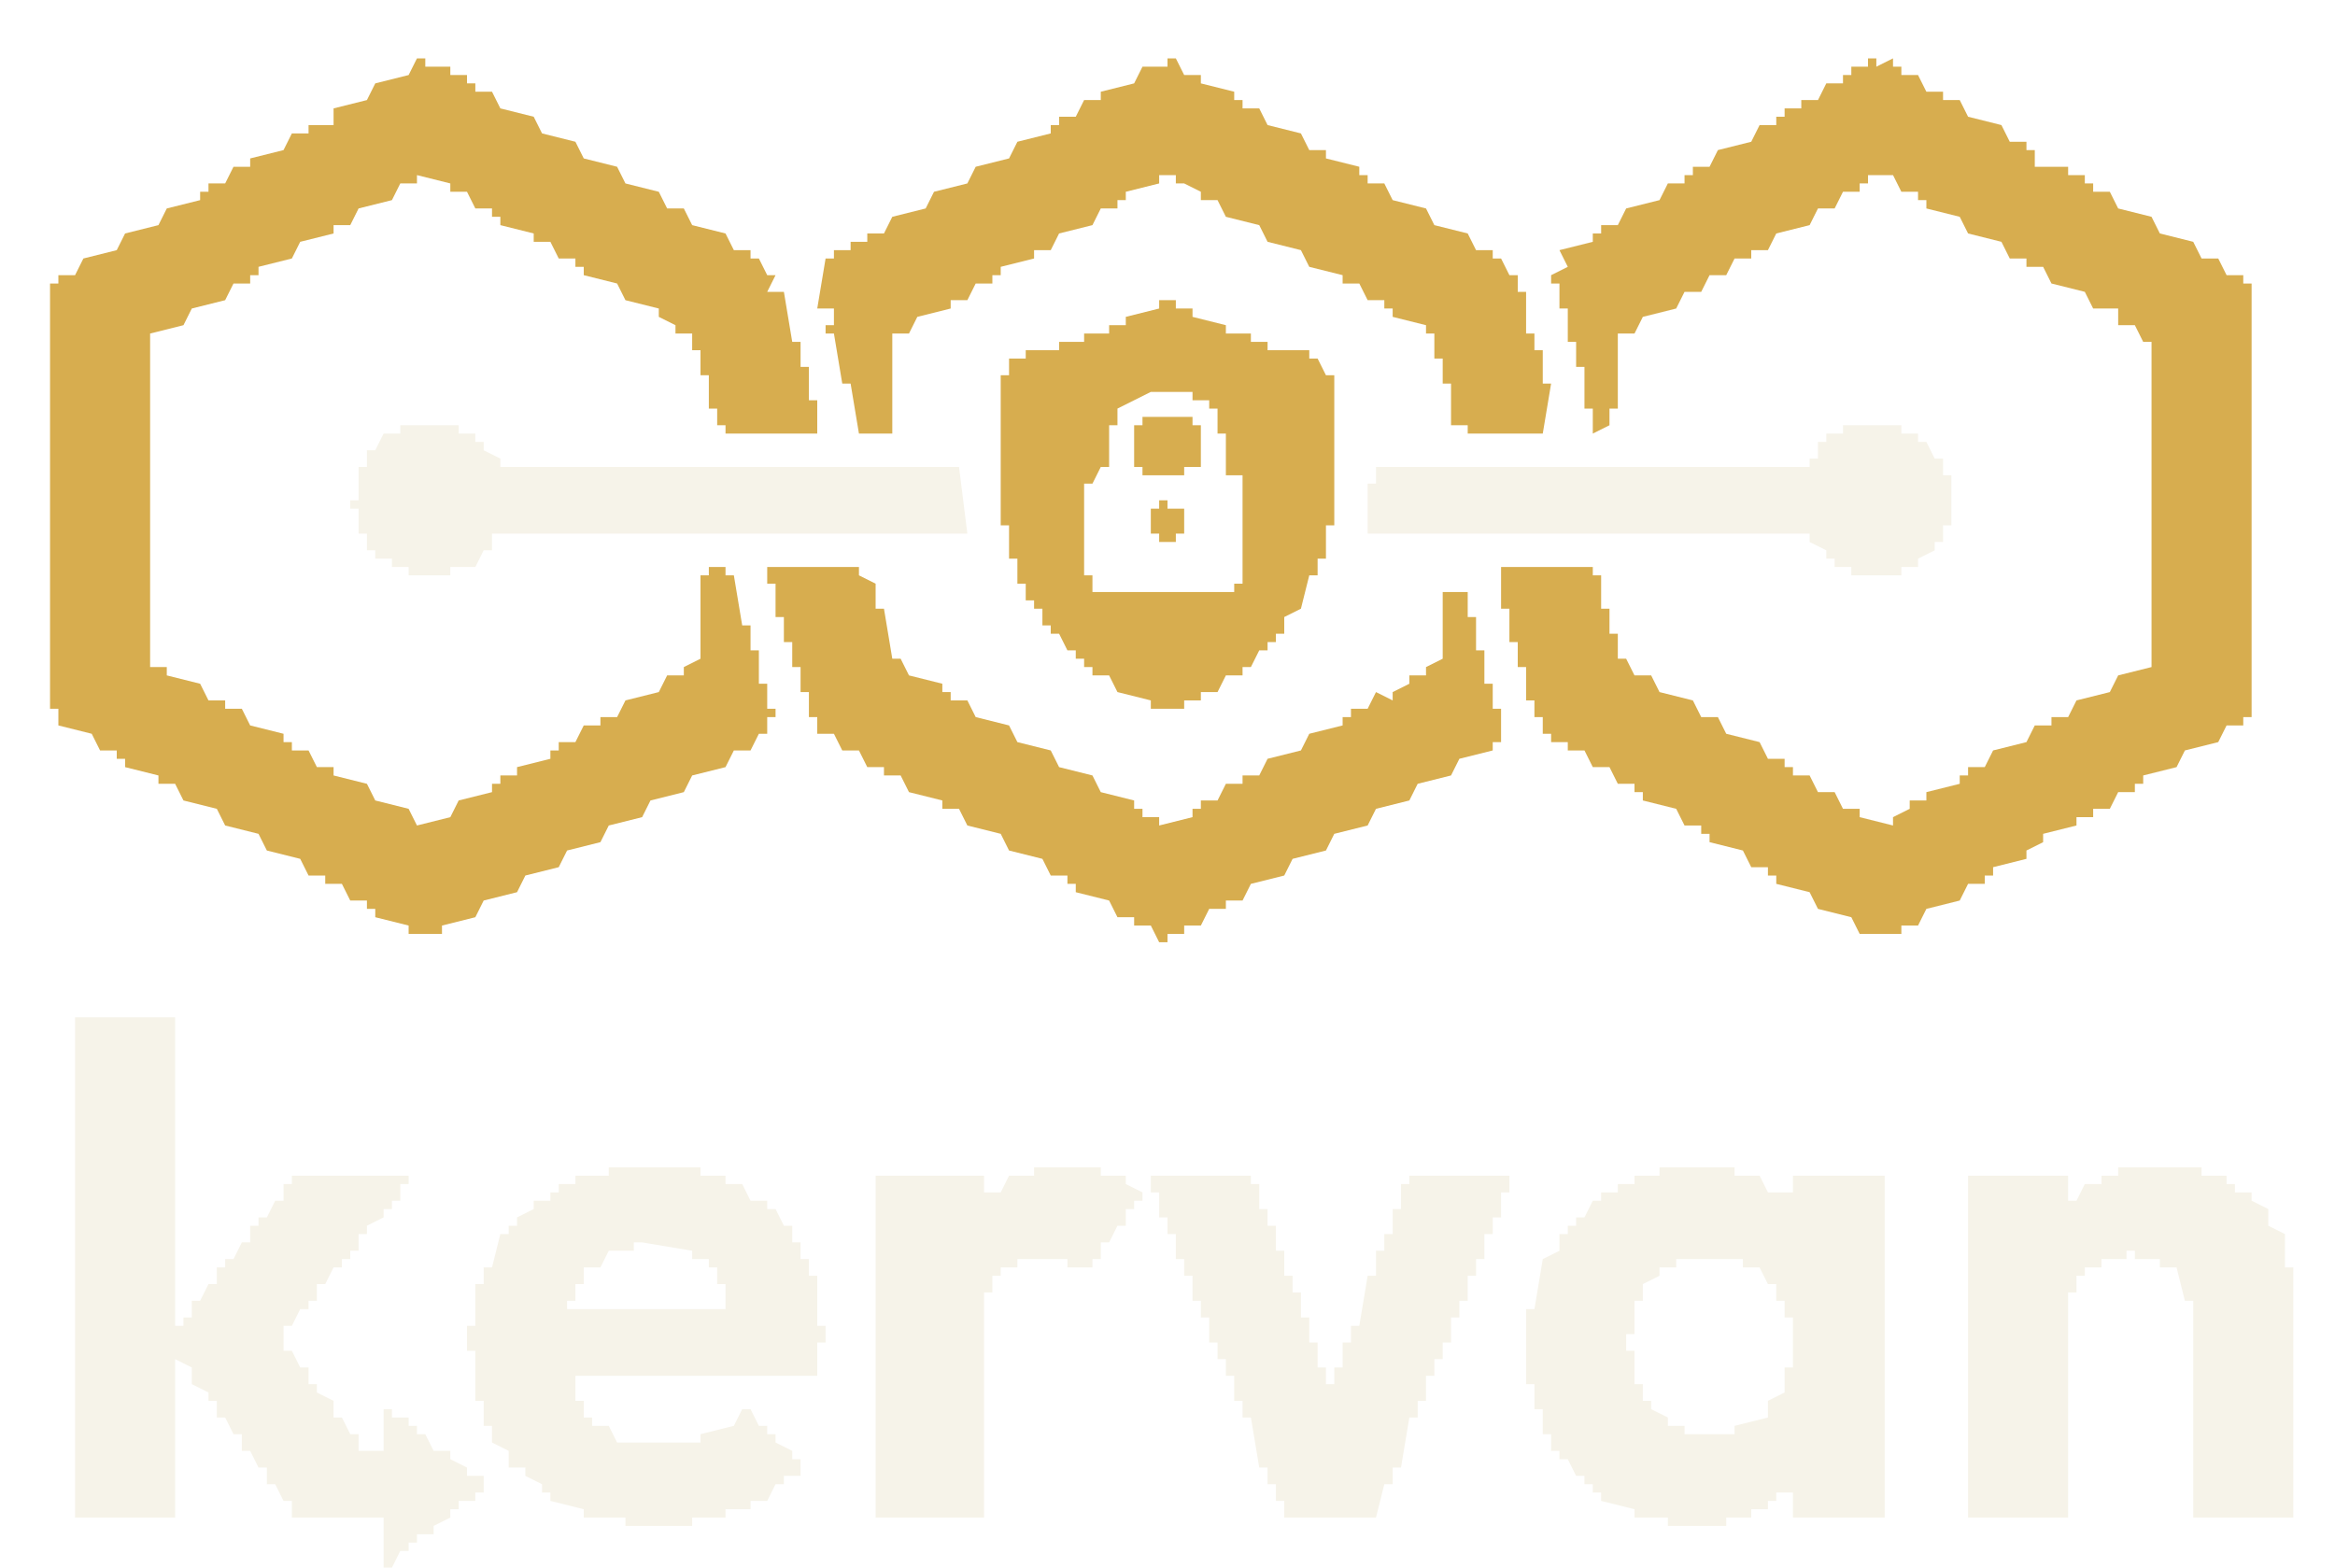
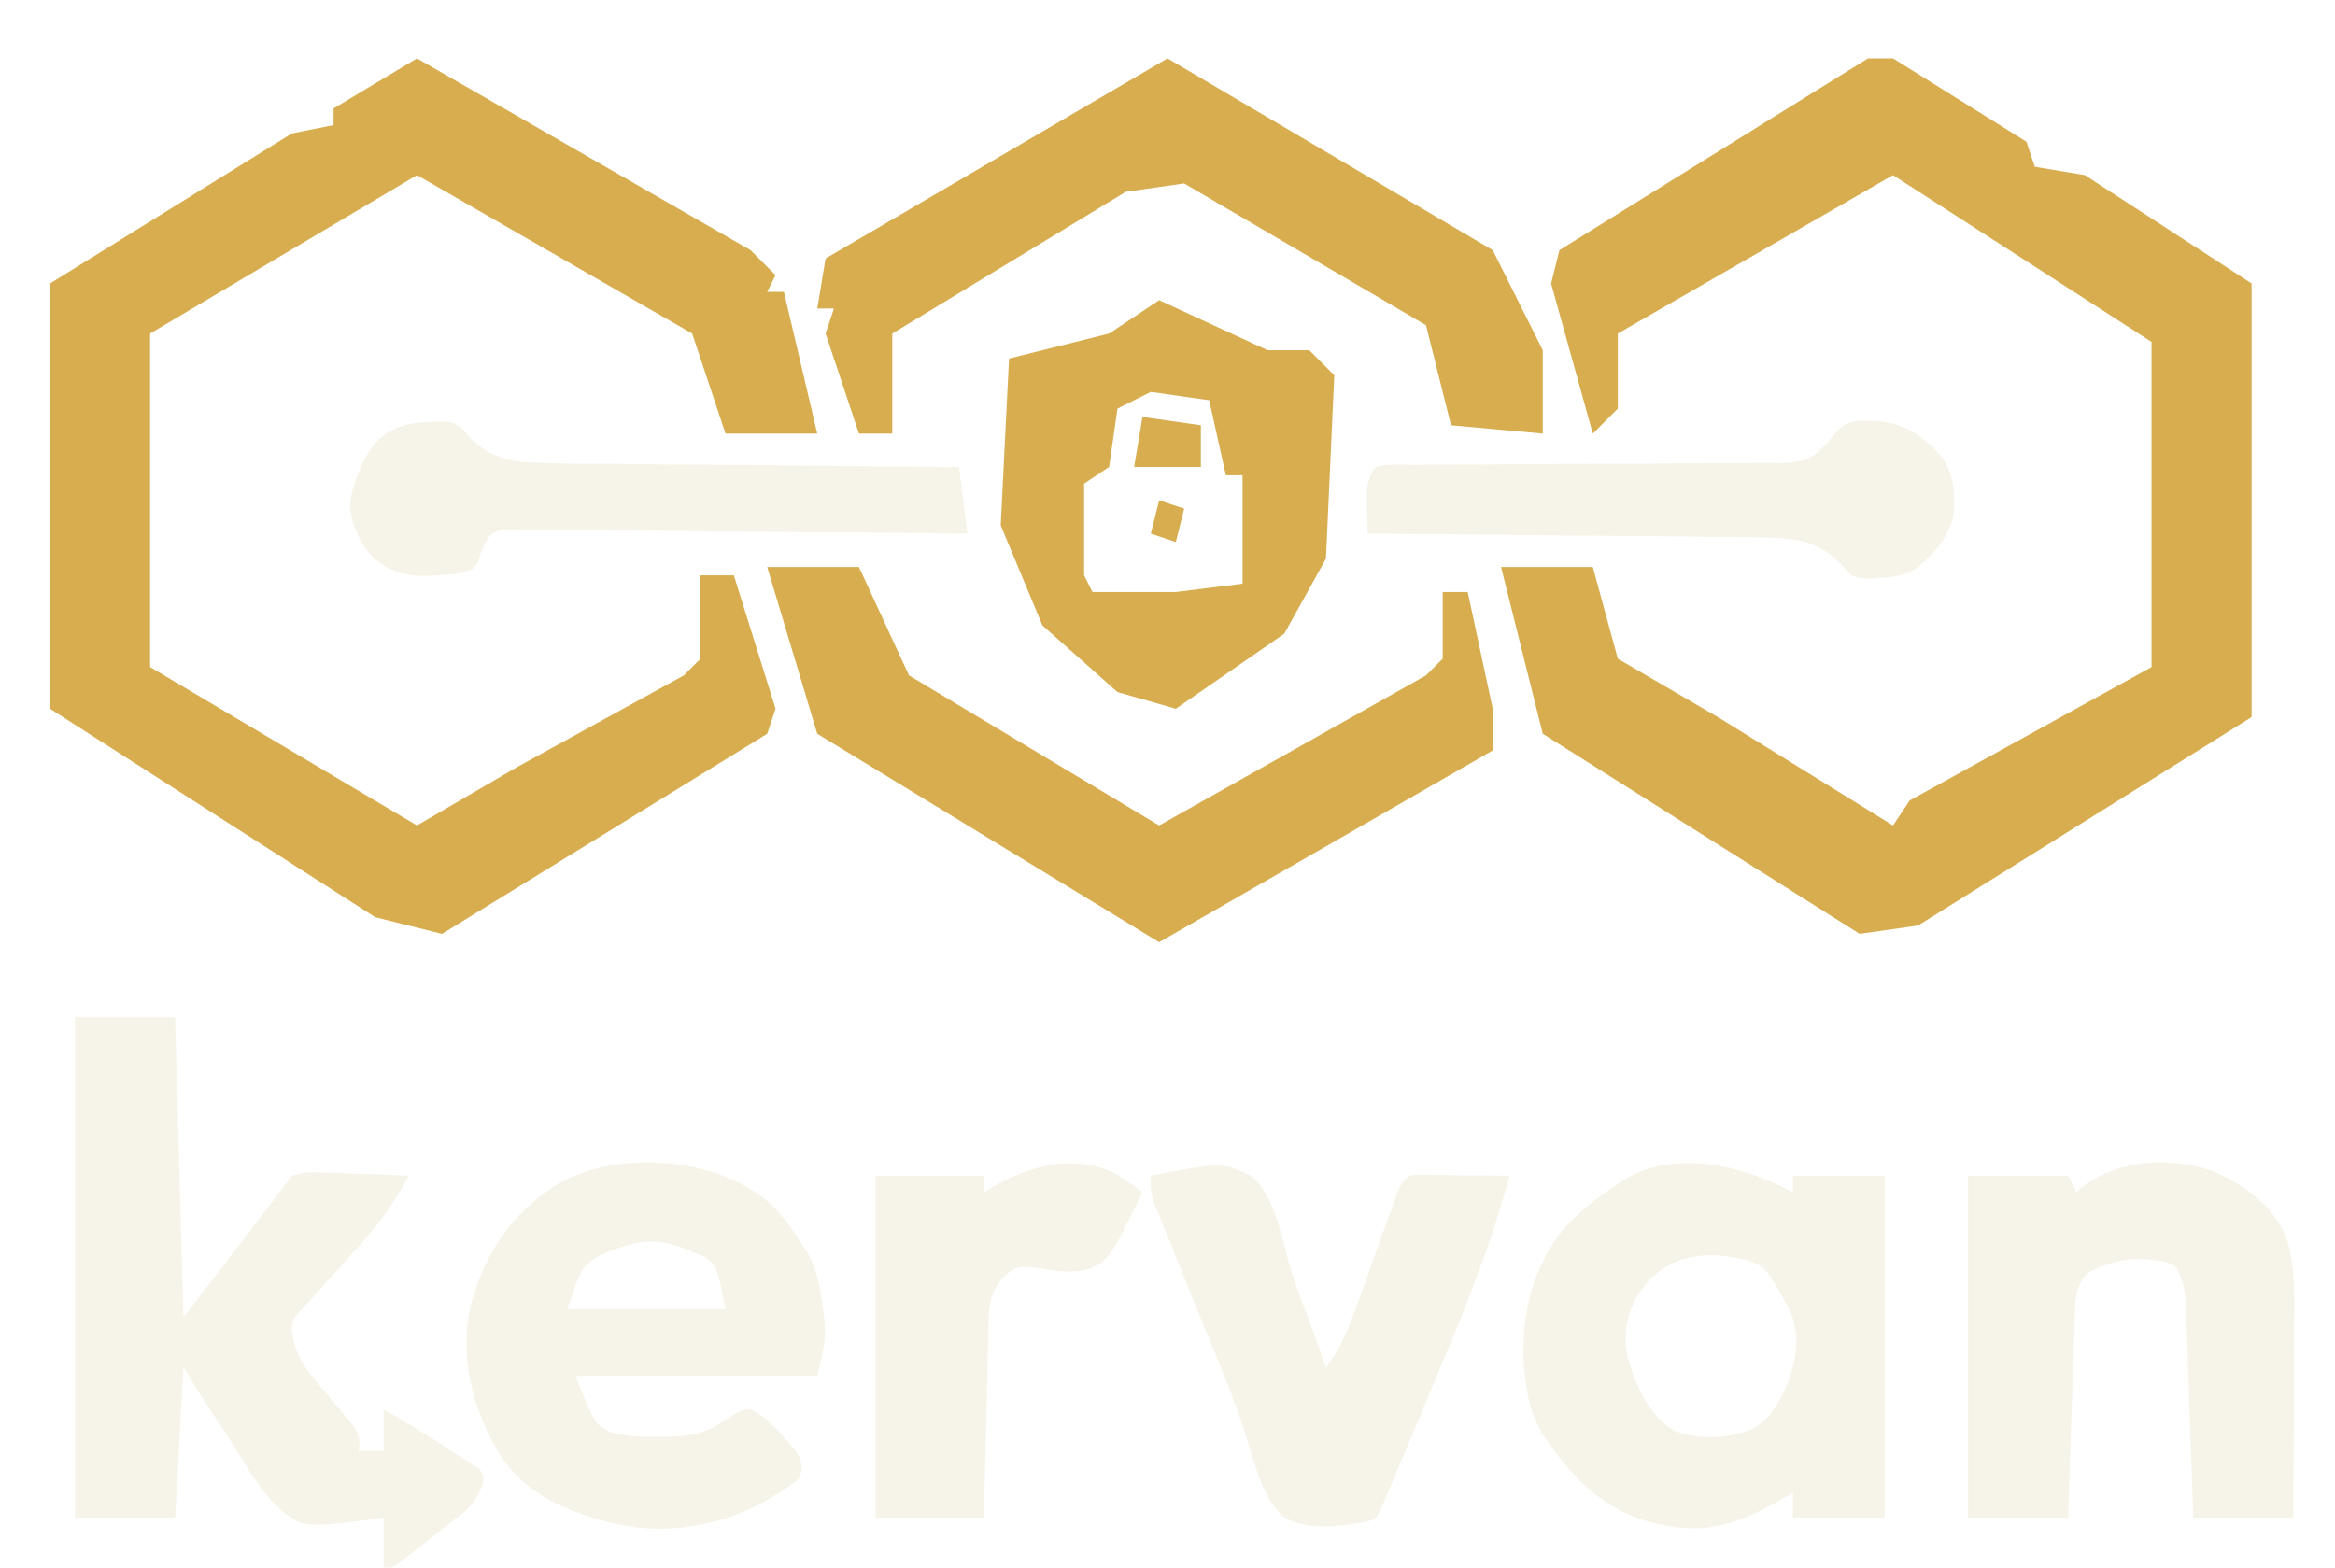
- <svg xmlns="http://www.w3.org/2000/svg" viewBox="0 0 280 188" fill="none">
-   <path d="M50 7L51 7L51 8L54 8L54 9L56 9L56 10L57 10L57 11L59 11L60 13L64 14L65 16L69 17L70 19L74 20L75 22L79 23L80 25L82 25L83 27L87 28L88 30L90 30L90 31L91 31L92 33L93 33L92 35L94 35L95 41L96 41L96 44L97 44L97 48L98 48L98 52L87 52L87 51L86 51L86 49L85 49L85 45L84 45L84 42L83 42L83 40L81 40L81 39L79 38L79 37L75 36L74 34L70 33L70 32L69 32L69 31L67 31L66 29L64 29L64 28L60 27L60 26L59 26L59 25L57 25L56 23L54 23L54 22L50 21L50 22L48 22L47 24L43 25L42 27L40 27L40 28L36 29L35 31L31 32L31 33L30 33L30 34L28 34L27 36L23 37L22 39L18 40L18 80L20 80L20 81L24 82L25 84L27 84L27 85L29 85L30 87L34 88L34 89L35 89L35 90L37 90L38 92L40 92L40 93L44 94L45 96L49 97L50 99L54 98L55 96L59 95L59 94L60 94L60 93L62 93L62 92L66 91L66 90L67 90L67 89L69 89L70 87L72 87L72 86L74 86L75 84L79 83L80 81L82 81L82 80L84 79L84 69L85 69L85 68L87 68L87 69L88 69L89 75L90 75L90 78L91 78L91 82L92 82L92 85L93 85L93 86L92 86L92 88L91 88L90 90L88 90L87 92L83 93L82 95L78 96L77 98L73 99L72 101L68 102L67 104L63 105L62 107L58 108L57 110L53 111L53 112L49 112L49 111L45 110L45 109L44 109L44 108L42 108L41 106L39 106L39 105L37 105L36 103L32 102L31 100L27 99L26 97L22 96L21 94L19 94L19 93L15 92L15 91L14 91L14 90L12 90L11 88L7 87L7 85L6 85L6 34L7 34L7 33L9 33L10 31L14 30L15 28L19 27L20 25L24 24L24 23L25 23L25 22L27 22L28 20L30 20L30 19L34 18L35 16L37 16L37 15L40 15L40 13L44 12L45 10L49 9ZM140 7L141 7L142 9L144 9L144 10L148 11L148 12L149 12L149 13L151 13L152 15L156 16L157 18L159 18L159 19L163 20L163 21L164 21L164 22L166 22L167 24L171 25L172 27L176 28L177 30L179 30L179 31L180 31L181 33L182 33L182 35L183 35L183 40L184 40L184 42L185 42L185 46L186 46L185 52L176 52L176 51L174 51L174 46L173 46L173 43L172 43L172 40L171 40L171 39L167 38L167 37L166 37L166 36L164 36L163 34L161 34L161 33L157 32L156 30L152 29L151 27L147 26L146 24L144 24L144 23L142 22L141 22L141 21L139 21L139 22L135 23L135 24L134 24L134 25L132 25L131 27L127 28L126 30L124 30L124 31L120 32L120 33L119 33L119 34L117 34L116 36L114 36L114 37L110 38L109 40L107 40L107 52L103 52L102 46L101 46L100 40L99 40L99 39L100 39L100 37L98 37L99 31L100 31L100 30L102 30L102 29L104 29L104 28L106 28L107 26L111 25L112 23L116 22L117 20L121 19L122 17L126 16L126 15L127 15L127 14L129 14L130 12L132 12L132 11L136 10L137 8L140 8ZM224 7L225 7L225 8L227 7L227 8L228 8L228 9L230 9L231 11L233 11L233 12L235 12L236 14L240 15L241 17L243 17L243 18L244 18L244 20L248 20L248 21L250 21L250 22L251 22L251 23L253 23L254 25L258 26L259 28L263 29L264 31L266 31L267 33L269 33L269 34L270 34L270 86L269 86L269 87L267 87L266 89L262 90L261 92L257 93L257 94L256 94L256 95L254 95L253 97L251 97L251 98L249 98L249 99L245 100L245 101L243 102L243 103L239 104L239 105L238 105L238 106L236 106L235 108L231 109L230 111L228 111L228 112L223 112L222 110L218 109L217 107L213 106L213 105L212 105L212 104L210 104L209 102L205 101L205 100L204 100L204 99L202 99L201 97L197 96L197 95L196 95L196 94L194 94L193 92L191 92L190 90L188 90L188 89L186 89L186 88L185 88L185 86L184 86L184 84L183 84L183 80L182 80L182 77L181 77L181 73L180 73L180 68L191 68L191 69L192 69L192 73L193 73L193 76L194 76L194 79L195 79L196 81L198 81L199 83L203 84L204 86L206 86L207 88L211 89L212 91L214 91L214 92L215 92L215 93L217 93L218 95L220 95L221 97L223 97L223 98L227 99L227 98L229 97L229 96L231 96L231 95L235 94L235 93L236 93L236 92L238 92L239 90L243 89L244 87L246 87L246 86L248 86L249 84L253 83L254 81L258 80L258 41L257 41L256 39L254 39L254 37L251 37L250 35L246 34L245 32L243 32L243 31L241 31L240 29L236 28L235 26L231 25L231 24L230 24L230 23L228 23L227 21L224 21L224 22L223 22L223 23L221 23L220 25L218 25L217 27L213 28L212 30L210 30L210 31L208 31L207 33L205 33L204 35L202 35L201 37L197 38L196 40L194 40L194 49L193 49L193 51L191 52L191 49L190 49L190 44L189 44L189 41L188 41L188 37L187 37L187 34L186 34L186 33L188 32L187 30L191 29L191 28L192 28L192 27L194 27L195 25L199 24L200 22L202 22L202 21L203 21L203 20L205 20L206 18L210 17L211 15L213 15L213 14L214 14L214 13L216 13L216 12L218 12L219 10L221 10L221 9L222 9L222 8L224 8ZM139 36L141 36L141 37L143 37L143 38L147 39L147 40L150 40L150 41L152 41L152 42L157 42L157 43L158 43L159 45L160 45L160 63L159 63L159 67L158 67L158 69L157 69L156 73L154 74L154 76L153 76L153 77L152 77L152 78L151 78L150 80L149 80L149 81L147 81L146 83L144 83L144 84L142 84L142 85L141 85L138 85L138 84L134 83L133 81L131 81L131 80L130 80L130 79L129 79L129 78L128 78L127 76L126 76L126 75L125 75L125 73L124 73L124 72L123 72L123 70L122 70L122 67L121 67L121 63L120 63L120 45L121 45L121 43L123 43L123 42L127 42L127 41L130 41L130 40L133 40L133 39L135 39L135 38L139 37ZM138 47L134 49L134 51L133 51L133 56L132 56L131 58L130 58L130 69L131 69L131 71L141 71L148 71L148 70L149 70L149 57L147 57L147 52L146 52L146 49L145 49L145 48L143 48L143 47ZM137 50L143 50L143 51L144 51L144 56L142 56L142 57L137 57L137 56L136 56L136 51L137 51ZM139 60L140 60L140 61L142 61L142 64L141 64L141 65L139 65L139 64L138 64L138 61L139 61ZM92 68L103 68L103 69L105 70L105 73L106 73L107 79L108 79L109 81L113 82L113 83L114 83L114 84L116 84L117 86L121 87L122 89L126 90L127 92L131 93L132 95L136 96L136 97L137 97L137 98L139 98L139 99L143 98L143 97L144 97L144 96L146 96L147 94L149 94L149 93L151 93L152 91L156 90L157 88L161 87L161 86L162 86L162 85L164 85L165 83L167 84L167 83L169 82L169 81L171 81L171 80L173 79L173 71L176 71L176 74L177 74L177 78L178 78L178 82L179 82L179 85L180 85L180 89L179 89L179 90L175 91L174 93L170 94L169 96L165 97L164 99L160 100L159 102L155 103L154 105L150 106L149 108L147 108L147 109L145 109L144 111L142 111L142 112L140 112L140 113L139 113L138 111L136 111L136 110L134 110L133 108L129 107L129 106L128 106L128 105L126 105L125 103L121 102L120 100L116 99L115 97L113 97L113 96L109 95L108 93L106 93L106 92L104 92L103 90L101 90L100 88L98 88L98 86L97 86L97 83L96 83L96 80L95 80L95 77L94 77L94 74L93 74L93 70L92 70Z" fill="#d7ad4f" fill-rule="evenodd" />
-   <path d="M48 51L55 51L55 52L57 52L57 53L58 53L58 54L60 55L60 56L115 56L116 64L105 64L59 64L59 66L58 66L57 68L54 68L54 69L49 69L49 68L47 68L47 67L45 67L45 66L44 66L44 64L43 64L43 61L42 61L42 60L43 60L43 56L44 56L44 54L45 54L46 52L48 52ZM221 51L228 51L228 52L230 52L230 53L231 53L232 55L233 55L233 57L234 57L234 63L233 63L233 65L232 65L232 66L230 67L230 68L228 68L228 69L222 69L222 68L220 68L220 67L219 67L219 66L217 65L217 64L182 64L164 64L164 58L165 58L165 56L217 56L217 55L218 55L218 53L219 53L219 52L221 52Z" fill="#f6f3e9" fill-rule="evenodd" />
-   <path transform="translate(0 116)" d="M9 6L21 6L21 43L22 43L22 42L23 42L23 40L24 40L25 38L26 38L26 36L27 36L27 35L28 35L29 33L30 33L30 31L31 31L31 30L32 30L33 28L34 28L34 26L35 26L35 25L49 25L49 26L48 26L48 28L47 28L47 29L46 29L46 30L44 31L44 32L43 32L43 34L42 34L42 35L41 35L41 36L40 36L39 38L38 38L38 40L37 40L37 41L36 41L35 43L34 43L34 46L35 46L36 48L37 48L37 50L38 50L38 51L40 52L40 54L41 54L42 56L43 56L43 58L46 58L46 53L47 53L47 54L49 54L49 55L50 55L50 56L51 56L52 58L53 58L54 58L54 59L56 60L56 61L58 61L58 63L57 63L57 64L55 64L55 65L54 65L54 66L52 67L52 68L50 68L50 69L49 69L49 70L48 70L47 72L46 72L46 66L35 66L35 64L34 64L33 62L32 62L32 60L31 60L30 58L29 58L29 56L28 56L27 54L26 54L26 52L25 52L25 51L23 50L23 48L21 47L21 66L9 66ZM73 24L84 24L84 25L87 25L87 26L89 26L90 28L92 28L92 29L93 29L94 31L95 31L95 33L96 33L96 35L97 35L97 37L98 37L98 43L99 43L99 45L98 45L98 49L69 49L69 52L70 52L70 54L71 54L71 55L73 55L74 57L84 57L84 56L88 55L89 53L90 53L91 55L92 55L92 56L93 56L93 57L95 58L95 59L96 59L96 61L94 61L94 62L93 62L92 64L90 64L90 65L87 65L87 66L83 66L83 67L75 67L75 66L70 66L70 65L66 64L66 63L65 63L65 62L63 61L63 60L61 60L61 58L59 57L59 55L58 55L58 52L57 52L57 46L56 46L56 43L57 43L57 38L58 38L58 36L59 36L60 32L61 32L61 31L62 31L62 30L64 29L64 28L66 28L66 27L67 27L67 26L69 26L69 25L73 25ZM124 24L132 24L132 25L135 25L135 26L137 27L137 28L136 28L136 29L135 29L135 31L134 31L133 33L132 33L132 35L131 35L131 36L128 36L128 35L122 35L122 36L120 36L120 37L119 37L119 39L118 39L118 66L117 66L105 66L105 25L118 25L118 27L120 27L121 25L124 25ZM199 24L208 24L208 25L211 25L212 27L215 27L215 25L226 25L226 66L215 66L215 63L213 63L213 64L212 64L212 65L210 65L210 66L207 66L207 67L200 67L200 66L196 66L196 65L192 64L192 63L191 63L191 62L190 62L190 61L189 61L188 59L187 59L187 58L186 58L186 56L185 56L185 53L184 53L184 50L183 50L183 41L184 41L185 35L187 34L187 32L188 32L188 31L189 31L189 30L190 30L191 28L192 28L192 27L194 27L194 26L196 26L196 25L199 25ZM254 24L264 24L264 25L267 25L267 26L268 26L268 27L270 27L270 28L272 29L272 31L274 32L274 36L275 36L275 66L263 66L263 40L262 40L261 36L259 36L259 35L256 35L256 34L255 34L255 35L252 35L252 36L250 36L250 37L249 37L249 39L248 39L248 66L236 66L236 25L248 25L248 28L249 28L250 26L252 26L252 25L254 25ZM138 25L150 25L150 26L151 26L151 29L152 29L152 31L153 31L153 34L154 34L154 37L155 37L155 39L156 39L156 42L157 42L157 45L158 45L158 48L159 48L159 50L160 50L160 48L161 48L161 45L162 45L162 43L163 43L164 37L165 37L165 34L166 34L166 32L167 32L167 29L168 29L168 26L169 26L169 25L181 25L181 27L180 27L180 30L179 30L179 32L178 32L178 35L177 35L177 37L176 37L176 40L175 40L175 42L174 42L174 45L173 45L173 47L172 47L172 49L171 49L171 52L170 52L170 54L169 54L168 60L167 60L167 62L166 62L165 66L154 66L154 64L153 64L153 62L152 62L152 60L151 60L150 54L149 54L149 52L148 52L148 49L147 49L147 47L146 47L146 45L145 45L145 42L144 42L144 40L143 40L143 37L142 37L142 35L141 35L141 32L140 32L140 30L139 30L139 27L138 27ZM77 33L76 33L76 34L73 34L72 36L70 36L70 38L69 38L69 40L68 40L68 41L78 41L87 41L87 38L86 38L86 36L85 36L85 35L83 35L83 34ZM202 35L201 35L201 36L199 36L199 37L197 38L197 40L196 40L196 44L195 44L195 46L196 46L196 50L197 50L197 52L198 52L198 53L200 54L200 55L202 55L202 56L208 56L208 55L212 54L212 52L214 51L214 48L215 48L215 42L214 42L214 40L213 40L213 38L212 38L211 36L209 36L209 35Z" fill="#f6f3e9" fill-rule="evenodd" />
+ <svg xmlns="http://www.w3.org/2000/svg" viewBox="0 0 280 188" fill="none" role="img" aria-label="Kervan stacked logo">
+   <path d="M50 7L90 30L93 33L92 35L94 35L98 52L87 52L83 40L50 21L18 40L18 80L50 99L62 92L82 81L84 79L84 69L88 69L93 85L92 88L53 112L45 110L6 85L6 34L35 16L40 15L40 13ZM140 7L179 30L185 42L185 52L174 51L171 39L142 22L135 23L107 40L107 52L103 52L99 40L100 37L98 37L99 31ZM224 7L227 7L243 17L244 20L250 21L270 34L270 86L230 111L223 112L185 88L180 68L191 68L194 79L206 86L227 99L229 96L258 80L258 41L227 21L194 40L194 49L191 52L186 34L187 30ZM139 36L152 42L157 42L160 45L159 67L154 76L141 85L134 83L125 75L120 63L121 43L133 40ZM138 47L134 49L133 56L130 58L130 69L131 71L141 71L149 70L149 57L147 57L145 48ZM137 50L144 51L144 56L142 56L136 56ZM139 60L142 61L141 65L138 64ZM92 68L103 68L109 81L139 99L171 81L173 79L173 71L176 71L179 85L179 90L139 113L98 88Z" fill="#d7ad4f" fill-rule="evenodd" />
+   <path d="M51.38 50.63 C51.66 50.6 51.94 50.58 52.22 50.55 C53.42 50.53 54.52 50.53 55.42 51.41 C55.55 51.56 55.7 51.73 55.84 51.9 C58.01 54.38 60.11 55.2 63.3 55.45 C66.06 55.61 68.84 55.61 71.61 55.61 C73.14 55.62 74.66 55.63 76.19 55.66 C79.09 55.7 81.97 55.73 84.85 55.73 C88.15 55.74 91.44 55.78 94.72 55.83 C101.48 55.91 108.25 55.97 115 56.01 C115.16 57.33 115.16 57.33 116 64 C115.3 63.99 114.59 63.98 113.84 63.98 C107.34 63.89 100.83 63.84 94.31 63.8 C93.47 63.8 92.62 63.78 91.75 63.78 C91.59 63.77 91.41 63.77 91.25 63.77 C88.5 63.76 85.75 63.73 83 63.7 C80.16 63.66 77.34 63.63 74.53 63.63 C72.94 63.62 71.36 63.61 69.77 63.58 C68.28 63.55 66.78 63.55 65.3 63.55 C64.75 63.55 64.19 63.53 63.64 63.52 C60.24 63.44 60.24 63.44 58.99 64 C58.14 64.88 57.78 65.92 57.41 67.08 C57.22 67.66 57.11 67.92 56.58 68.28 C55.83 68.59 55.05 68.81 54.23 68.86 C54.06 68.88 53.9 68.89 53.72 68.91 C53.63 68.91 53.63 68.91 53.19 68.94 C53.02 68.95 52.84 68.97 52.66 68.98 C49.78 69.25 47.27 68.97 44.98 67.08 C43.26 65.34 42.27 63.28 41.98 60.87 C42.02 59.22 42.55 57.74 43.19 56.24 C43.31 55.95 43.44 55.66 43.56 55.37 C45.2 52.02 47.7 50.65 51.38 50.63 ZM223.59 50.44 C223.87 50.46 224.15 50.48 224.44 50.5 C224.59 50.5 224.59 50.5 225.34 50.52 C228.37 50.77 230.52 52.29 232.57 54.47 C234.26 56.52 234.4 58.81 234.3 61.4 C233.97 64.1 232.01 66.28 230 68 C228.53 69.06 226.97 69.24 225.19 69.31 C224.95 69.34 224.72 69.37 224.48 69.4 C223.52 69.43 222.91 69.32 222 69 C221.59 68.59 221.59 68.59 221.16 68.1 C218.79 65.43 216.53 64.71 213.08 64.5 C210.65 64.4 208.22 64.39 205.79 64.39 C204.32 64.38 202.85 64.36 201.38 64.34 C198.6 64.3 195.82 64.27 193.04 64.26 C189.87 64.25 186.7 64.21 183.53 64.17 C177.02 64.08 170.51 64.03 164 64 C163.97 63.04 163.96 62.08 163.94 61.12 C163.93 60.85 163.92 60.58 163.91 60.3 C163.91 60.04 163.91 59.78 163.9 59.5 C163.9 59.26 163.89 59.02 163.89 58.77 C164.04 57.71 164.3 56.82 165 56 C165.79 55.78 166.27 55.72 167.07 55.74 C167.28 55.74 167.49 55.74 167.71 55.73 C168.41 55.73 169.12 55.73 169.83 55.74 C170.33 55.74 170.84 55.73 171.34 55.73 C172.43 55.72 173.53 55.72 174.62 55.72 C176.34 55.72 178.07 55.71 179.8 55.69 C184.71 55.64 189.63 55.62 194.54 55.61 C197.25 55.61 199.96 55.59 202.68 55.56 C204.39 55.54 206.1 55.54 207.82 55.55 C208.89 55.55 209.96 55.54 211.04 55.52 C211.53 55.51 212.02 55.51 212.52 55.52 C214.66 55.56 216.47 55.56 218.15 54.09 C218.86 53.4 219.5 52.66 220.14 51.9 C221.15 50.73 222.04 50.48 223.59 50.44 Z" fill="#f6f3e9" fill-rule="evenodd" />
+   <g transform="translate(0 116)">
+     <path d="M9 6 C12.96 6 16.92 6 21 6 C21.33 17.88 21.66 29.76 22 42 C32 29 32 29 35 25 C36.38 24.62 37.01 24.51 38.36 24.61 C38.66 24.62 38.97 24.62 39.28 24.63 C40.25 24.65 41.22 24.7 42.19 24.75 C42.85 24.77 43.51 24.79 44.17 24.8 C45.78 24.85 47.39 24.92 49 25 C47.41 28.02 45.54 30.65 43.27 33.19 C43.02 33.47 42.77 33.75 42.53 34.02 C41.51 35.16 40.5 36.3 39.46 37.42 C38.82 38.12 38.19 38.82 37.56 39.54 C37.33 39.8 37.09 40.06 36.84 40.32 C35.03 42.22 35.03 42.22 34.98 43.49 C35.2 45.72 36.17 47.61 37.63 49.29 C37.78 49.48 37.94 49.67 38.1 49.86 C38.58 50.46 39.07 51.04 39.56 51.62 C40.06 52.22 40.55 52.81 41.04 53.41 C41.34 53.78 41.65 54.14 41.96 54.5 C42.68 55.38 43.09 55.97 43.09 57.13 C43.06 57.41 43.03 57.7 43 58 C43.99 58 44.98 58 46 58 C46 56.35 46 54.7 46 53 C47.69 53.97 49.35 54.97 51 56 C51.15 56.09 51.3 56.19 51.46 56.29 C52.45 56.9 53.42 57.53 54.39 58.18 C54.71 58.39 55.04 58.6 55.37 58.81 C55.84 59.1 56.29 59.41 56.74 59.72 C57.01 59.89 57.28 60.07 57.55 60.25 C58 61 58 61 57.93 61.68 C57.37 63.71 56.4 64.8 54.75 66.04 C54.64 66.13 54.64 66.13 54.09 66.57 C53.63 66.93 53.17 67.29 52.71 67.64 C52 68.19 51.29 68.75 50.59 69.3 C50.15 69.65 49.7 70.01 49.25 70.36 C49.04 70.52 48.83 70.69 48.61 70.86 C48.51 70.93 48.51 70.93 48.02 71.31 C47.93 71.38 47.93 71.38 47.49 71.72 C47 72 47 72 46 72 C46 70.02 46 68.04 46 66 C45.64 66.05 45.64 66.05 43.85 66.32 C36.42 67.17 36.42 67.17 33.87 65.26 C31.5 63.16 29.85 60.33 28.22 57.66 C27.41 56.36 26.55 55.09 25.7 53.83 C24.42 51.91 23.22 49.96 22 48 C21.67 53.94 21.34 59.88 21 66 C17.04 66 13.08 66 9 66 C9 46.2 9 26.4 9 6 ZM91.21 27.39 C93.25 28.97 94.67 30.82 96 33 C96.21 33.31 96.43 33.62 96.64 33.93 C98.02 36.07 98.34 38.52 98.69 41 C98.71 41.17 98.74 41.34 98.76 41.51 C99.17 44.35 98.73 46.06 98 49 C88.43 49 78.86 49 69 49 C71.3 54.75 71.3 54.75 73.1 55.71 C74.98 56.32 76.85 56.34 78.81 56.31 C79.03 56.32 79.25 56.32 79.48 56.32 C82.64 56.34 84.62 55.95 87.25 54.13 C88.16 53.51 88.88 53.03 90 53 C91.98 53.99 93.49 55.71 94.9 57.39 C94.95 57.45 94.95 57.45 95.24 57.78 C95.81 58.52 96.08 59.13 96.13 60.04 C96 61 96 61 95.56 61.56 C95.35 61.71 95.15 61.85 94.93 62 C94.7 62.17 94.46 62.33 94.22 62.5 C93.96 62.66 93.7 62.83 93.44 63 C93.17 63.18 92.9 63.35 92.62 63.53 C87.08 66.92 80.23 68.17 73.85 66.76 C68.25 65.41 63.01 63.34 59.85 58.28 C56.69 53.01 55.03 46.73 56.44 40.64 C58.05 34.36 61.5 29.24 67.12 25.85 C74.23 22.02 84.72 22.78 91.21 27.39 Z M72.87 34.19 C72.62 34.29 72.37 34.39 72.1 34.49 C69.16 35.94 69.39 37.53 68 41 C74.27 41 80.54 41 87 41 C86 36 86 36 84.73 34.86 C83.98 34.49 83.98 34.49 83.19 34.19 C82.91 34.07 82.64 33.96 82.36 33.84 C78.77 32.39 76.39 32.66 72.87 34.19 ZM215 27 C215 26.34 215 25.68 215 25 C218.63 25 222.26 25 226 25 C226 38.53 226 52.06 226 66 C222.37 66 218.74 66 215 66 C215 65.01 215 64.02 215 63 C214.9 63.06 214.9 63.06 214.38 63.37 C209.66 66.11 205.59 68.06 200 67 C199.68 66.94 199.36 66.88 199.03 66.82 C192.8 65.51 188.81 61.64 185.31 56.48 C183.96 54.4 183.29 52.45 183 50 C182.98 49.84 182.98 49.84 182.87 49.01 C182.16 42.92 183.36 37.03 187 32 C188.96 29.58 191.41 27.7 194 26 C194.22 25.85 194.44 25.71 194.66 25.56 C200.79 21.72 209.15 23.77 215 27 Z M196.42 39.26 C195.02 41.73 194.57 44.11 195.2 46.9 C196.18 50.18 197.7 53.83 200.83 55.57 C203.54 56.73 206.93 56.48 209.69 55.58 C212.23 54.51 213.45 52.08 214.46 49.64 C215.47 46.82 215.89 43.98 214.63 41.17 C211.86 36.06 211.86 36.06 209.61 35.15 C204.33 33.81 199.58 34.47 196.42 39.26 ZM266.58 24.99 C269.91 26.72 272.98 29.13 274.27 32.74 C275.25 36.11 275.13 39.47 275.1 42.95 C275.1 43.62 275.1 44.28 275.09 44.95 C275.09 46.52 275.08 48.08 275.07 49.65 C275.06 51.43 275.06 53.22 275.05 55 C275.04 58.67 275.02 62.33 275 66 C271.04 66 267.08 66 263 66 C262.94 64.17 262.88 62.34 262.82 60.45 C262.78 59.28 262.74 58.12 262.69 56.95 C262.63 55.1 262.56 53.26 262.5 51.41 C262.46 49.92 262.4 48.43 262.35 46.93 C262.33 46.37 262.31 45.8 262.29 45.24 C262.08 38.4 262.08 38.4 261 36 C260.1 35.35 259.35 35.21 258.25 35.12 C258.12 35.11 258.12 35.11 257.45 35.02 C254.88 34.81 252.77 35.47 250.48 36.57 C249.4 37.54 248.96 38.84 248.84 40.26 C248.82 40.74 248.81 41.22 248.8 41.7 C248.79 41.84 248.79 41.84 248.77 42.5 C248.73 43.37 248.71 44.23 248.69 45.1 C248.66 45.7 248.64 46.3 248.62 46.91 C248.57 48.49 248.52 50.07 248.47 51.65 C248.41 53.55 248.34 55.45 248.28 57.35 C248.18 60.23 248.09 63.12 248 66 C244.04 66 240.08 66 236 66 C236 52.47 236 38.94 236 25 C239.96 25 243.92 25 248 25 C248.33 25.66 248.66 26.32 249 27 C249.25 26.78 249.49 26.56 249.74 26.34 C254.23 22.84 261.48 22.55 266.58 24.99 ZM133.62 24.68 C134.83 25.33 135.91 26.16 137 27 C132.97 35.15 132.97 35.15 130.45 36.24 C128.53 36.71 126.58 36.46 124.66 36.1 C122.35 35.82 122.35 35.82 121.16 36.44 C119.58 37.73 118.85 39.01 118.62 41.05 C118.53 42.43 118.5 43.81 118.49 45.2 C118.47 45.8 118.45 46.4 118.43 47 C118.39 48.58 118.36 50.15 118.33 51.72 C118.29 53.62 118.24 55.51 118.18 57.4 C118.11 60.27 118.05 63.13 118 66 C113.71 66 109.42 66 105 66 C105 52.47 105 38.94 105 25 C109.29 25 113.58 25 118 25 C118 25.66 118 26.32 118 27 C118.14 26.91 118.28 26.82 118.42 26.72 C122.88 23.93 128.58 22.27 133.62 24.68 ZM138 25 C146.5 23.37 146.5 23.37 150 25 C152.78 27.35 153.59 31.95 154.51 35.3 C154.98 36.98 155.56 38.61 156.18 40.25 C156.27 40.5 156.37 40.76 156.47 41.02 C156.66 41.52 156.85 42.02 157.04 42.52 C157.47 43.68 157.89 44.85 158.3 46.02 C158.34 46.12 158.34 46.12 158.52 46.63 C158.68 47.09 158.84 47.54 159 48 C160.75 45.68 161.73 43.31 162.69 40.59 C162.84 40.17 162.99 39.75 163.15 39.33 C163.54 38.23 163.93 37.14 164.32 36.04 C164.95 34.28 165.58 32.53 166.22 30.77 C166.44 30.16 166.65 29.55 166.87 28.93 C167.01 28.56 167.14 28.18 167.28 27.81 C167.33 27.64 167.39 27.47 167.45 27.3 C167.81 26.32 168.16 25.62 169 25 C169.58 24.88 169.58 24.88 170.22 24.89 C170.34 24.89 170.34 24.89 170.94 24.89 C171.07 24.89 171.07 24.89 171.72 24.9 C171.86 24.9 171.86 24.9 172.53 24.91 C173.37 24.91 174.22 24.92 175.06 24.94 C175.64 24.94 176.21 24.95 176.78 24.95 C178.19 24.96 179.59 24.98 181 25 C178.87 33.12 175.75 40.8 172.5 48.52 C171.8 50.18 171.11 51.85 170.41 53.51 C169.34 56.1 168.25 58.68 167.17 61.27 C167.12 61.39 167.12 61.39 166.85 62.02 C166.57 62.68 166.29 63.34 166 64 C165.91 64.2 165.83 64.39 165.74 64.6 C165.14 65.9 165.14 65.9 164.5 66.33 C164.33 66.37 164.15 66.41 163.97 66.45 C163.77 66.49 163.57 66.54 163.36 66.58 C163.15 66.62 162.93 66.65 162.71 66.69 C162.48 66.72 162.25 66.76 162.02 66.8 C159.36 67.15 156.43 67.31 154 66 C151.25 63.57 150.36 59.08 149.26 55.69 C148.14 52.26 146.79 48.92 145.42 45.57 C145.19 45.01 144.96 44.44 144.72 43.88 C144.37 43.02 144.02 42.17 143.67 41.32 C142.53 38.53 141.4 35.74 140.29 32.94 C140.08 32.43 139.88 31.92 139.67 31.41 C139.38 30.71 139.1 30.01 138.82 29.3 C138.78 29.2 138.78 29.2 138.57 28.68 C138.06 27.39 137.92 26.38 138 25 Z" fill="#f6f3e9" fill-rule="evenodd" />
+   </g>
</svg>
